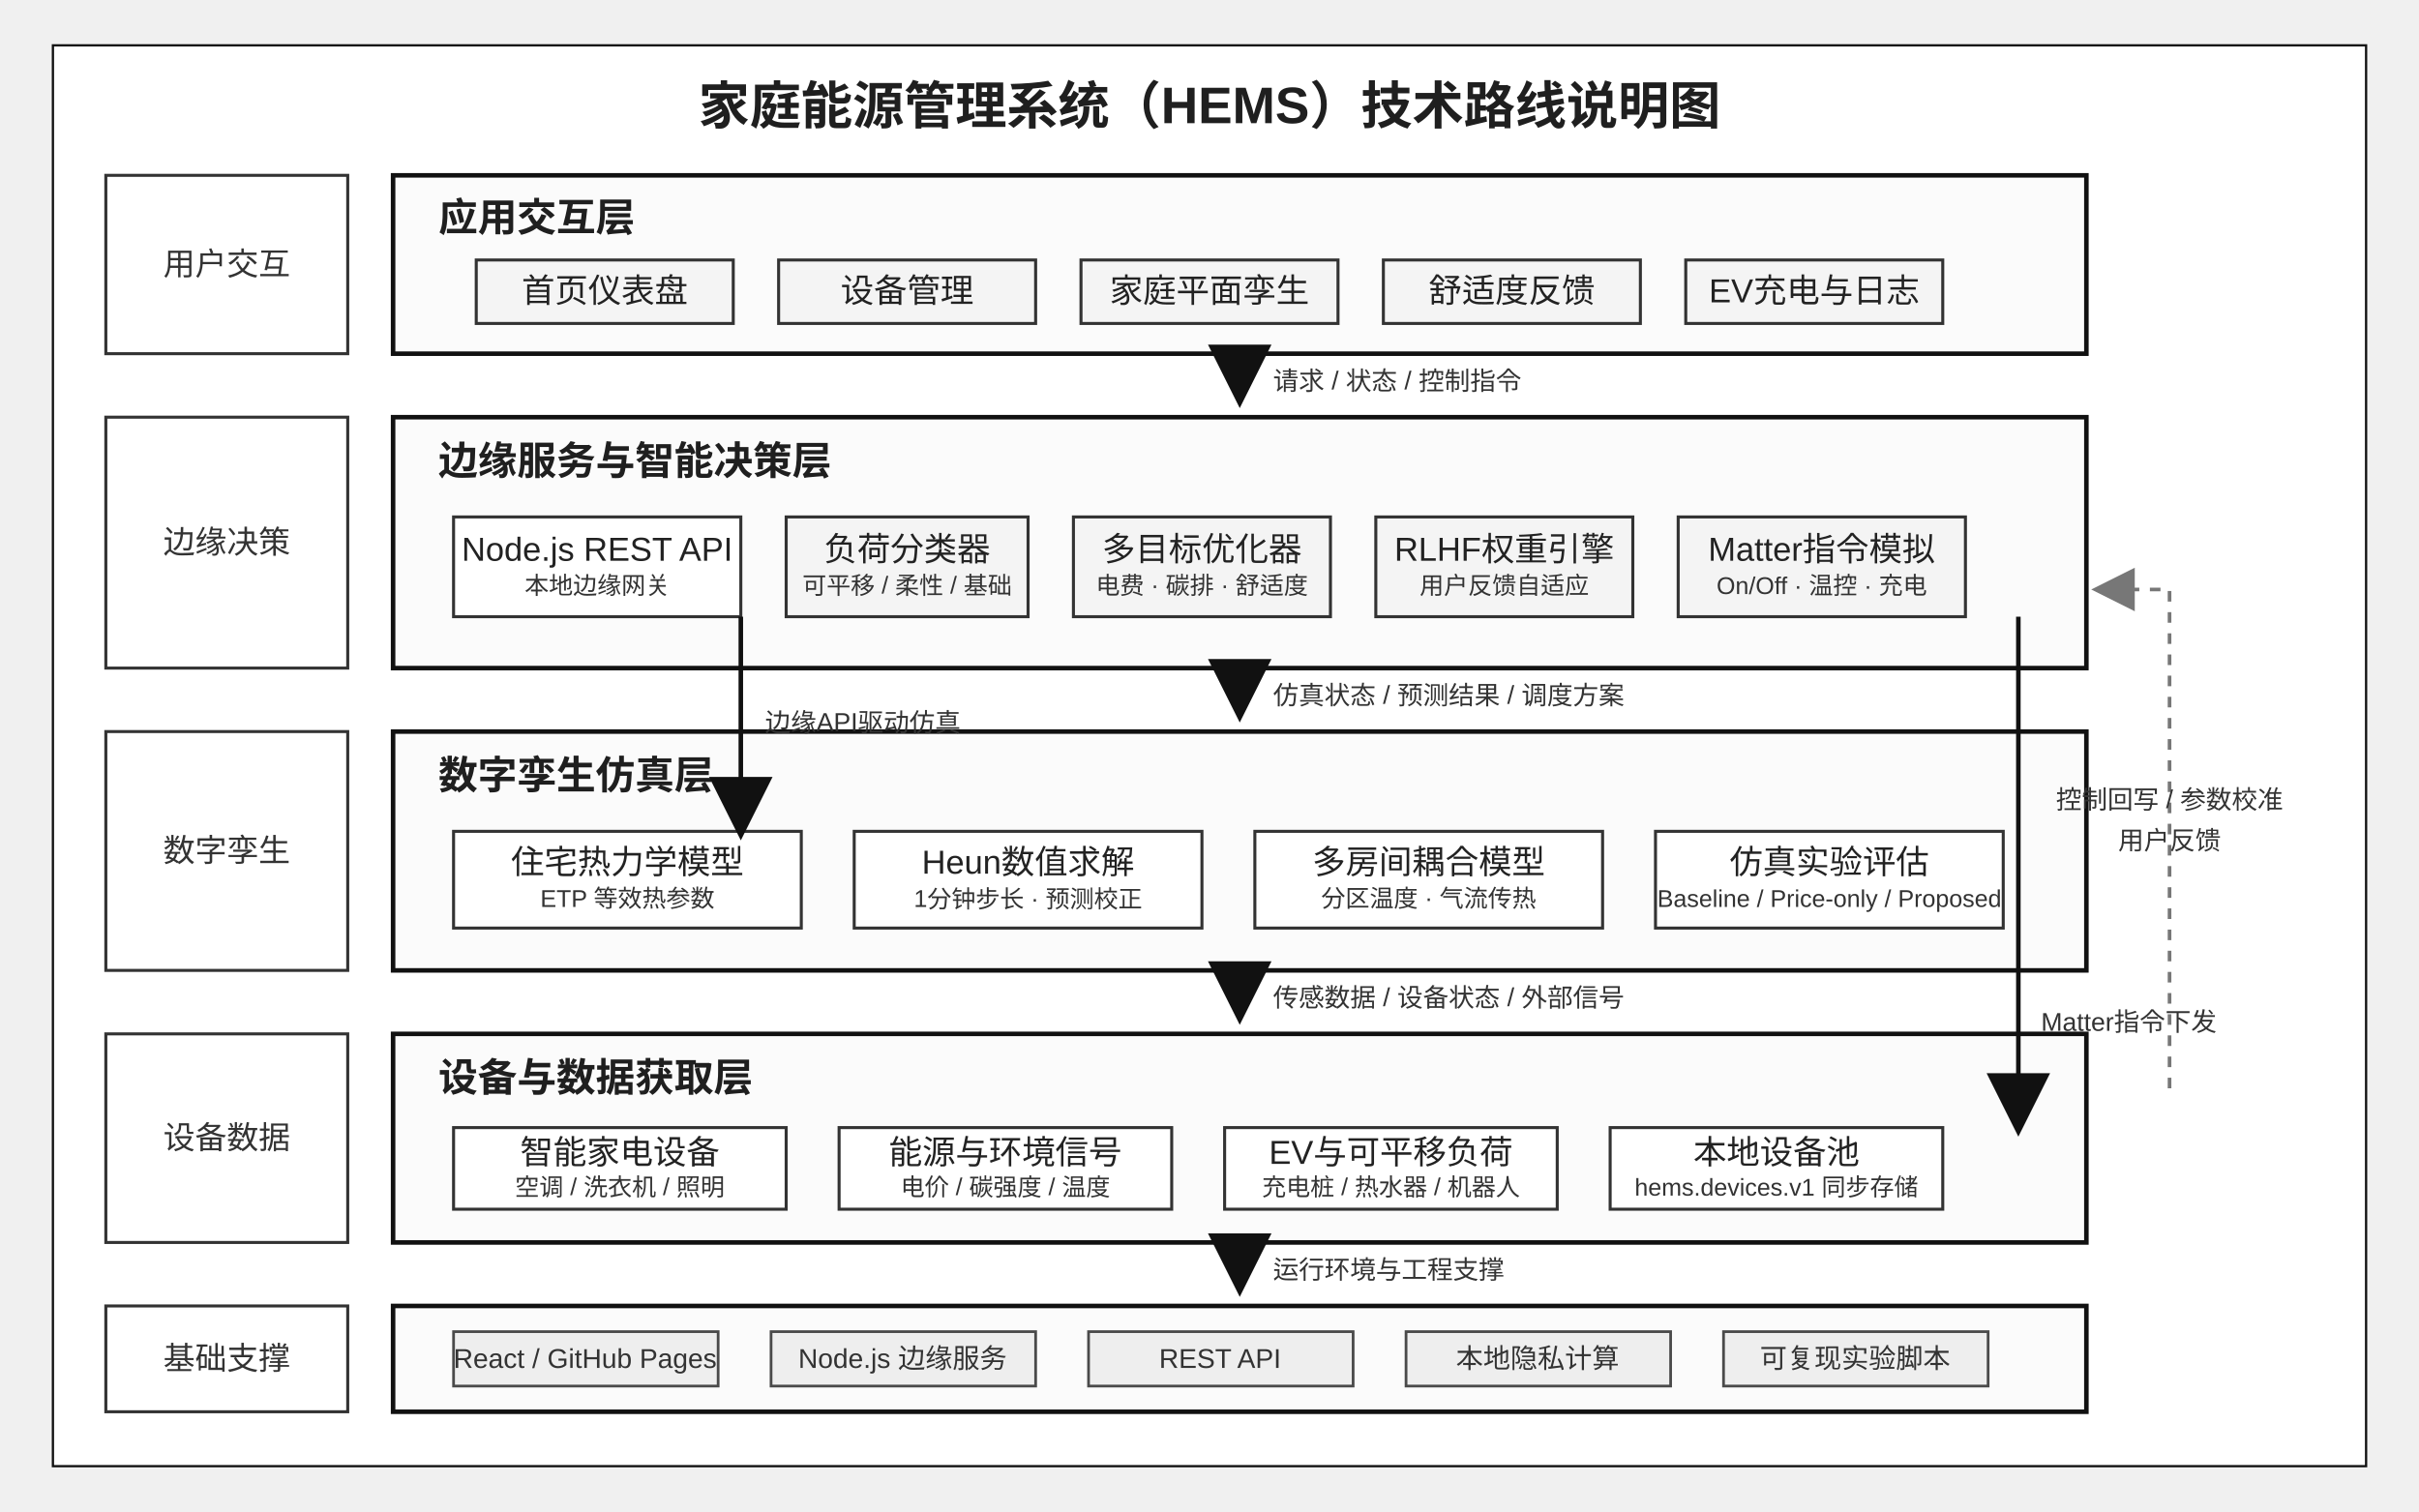
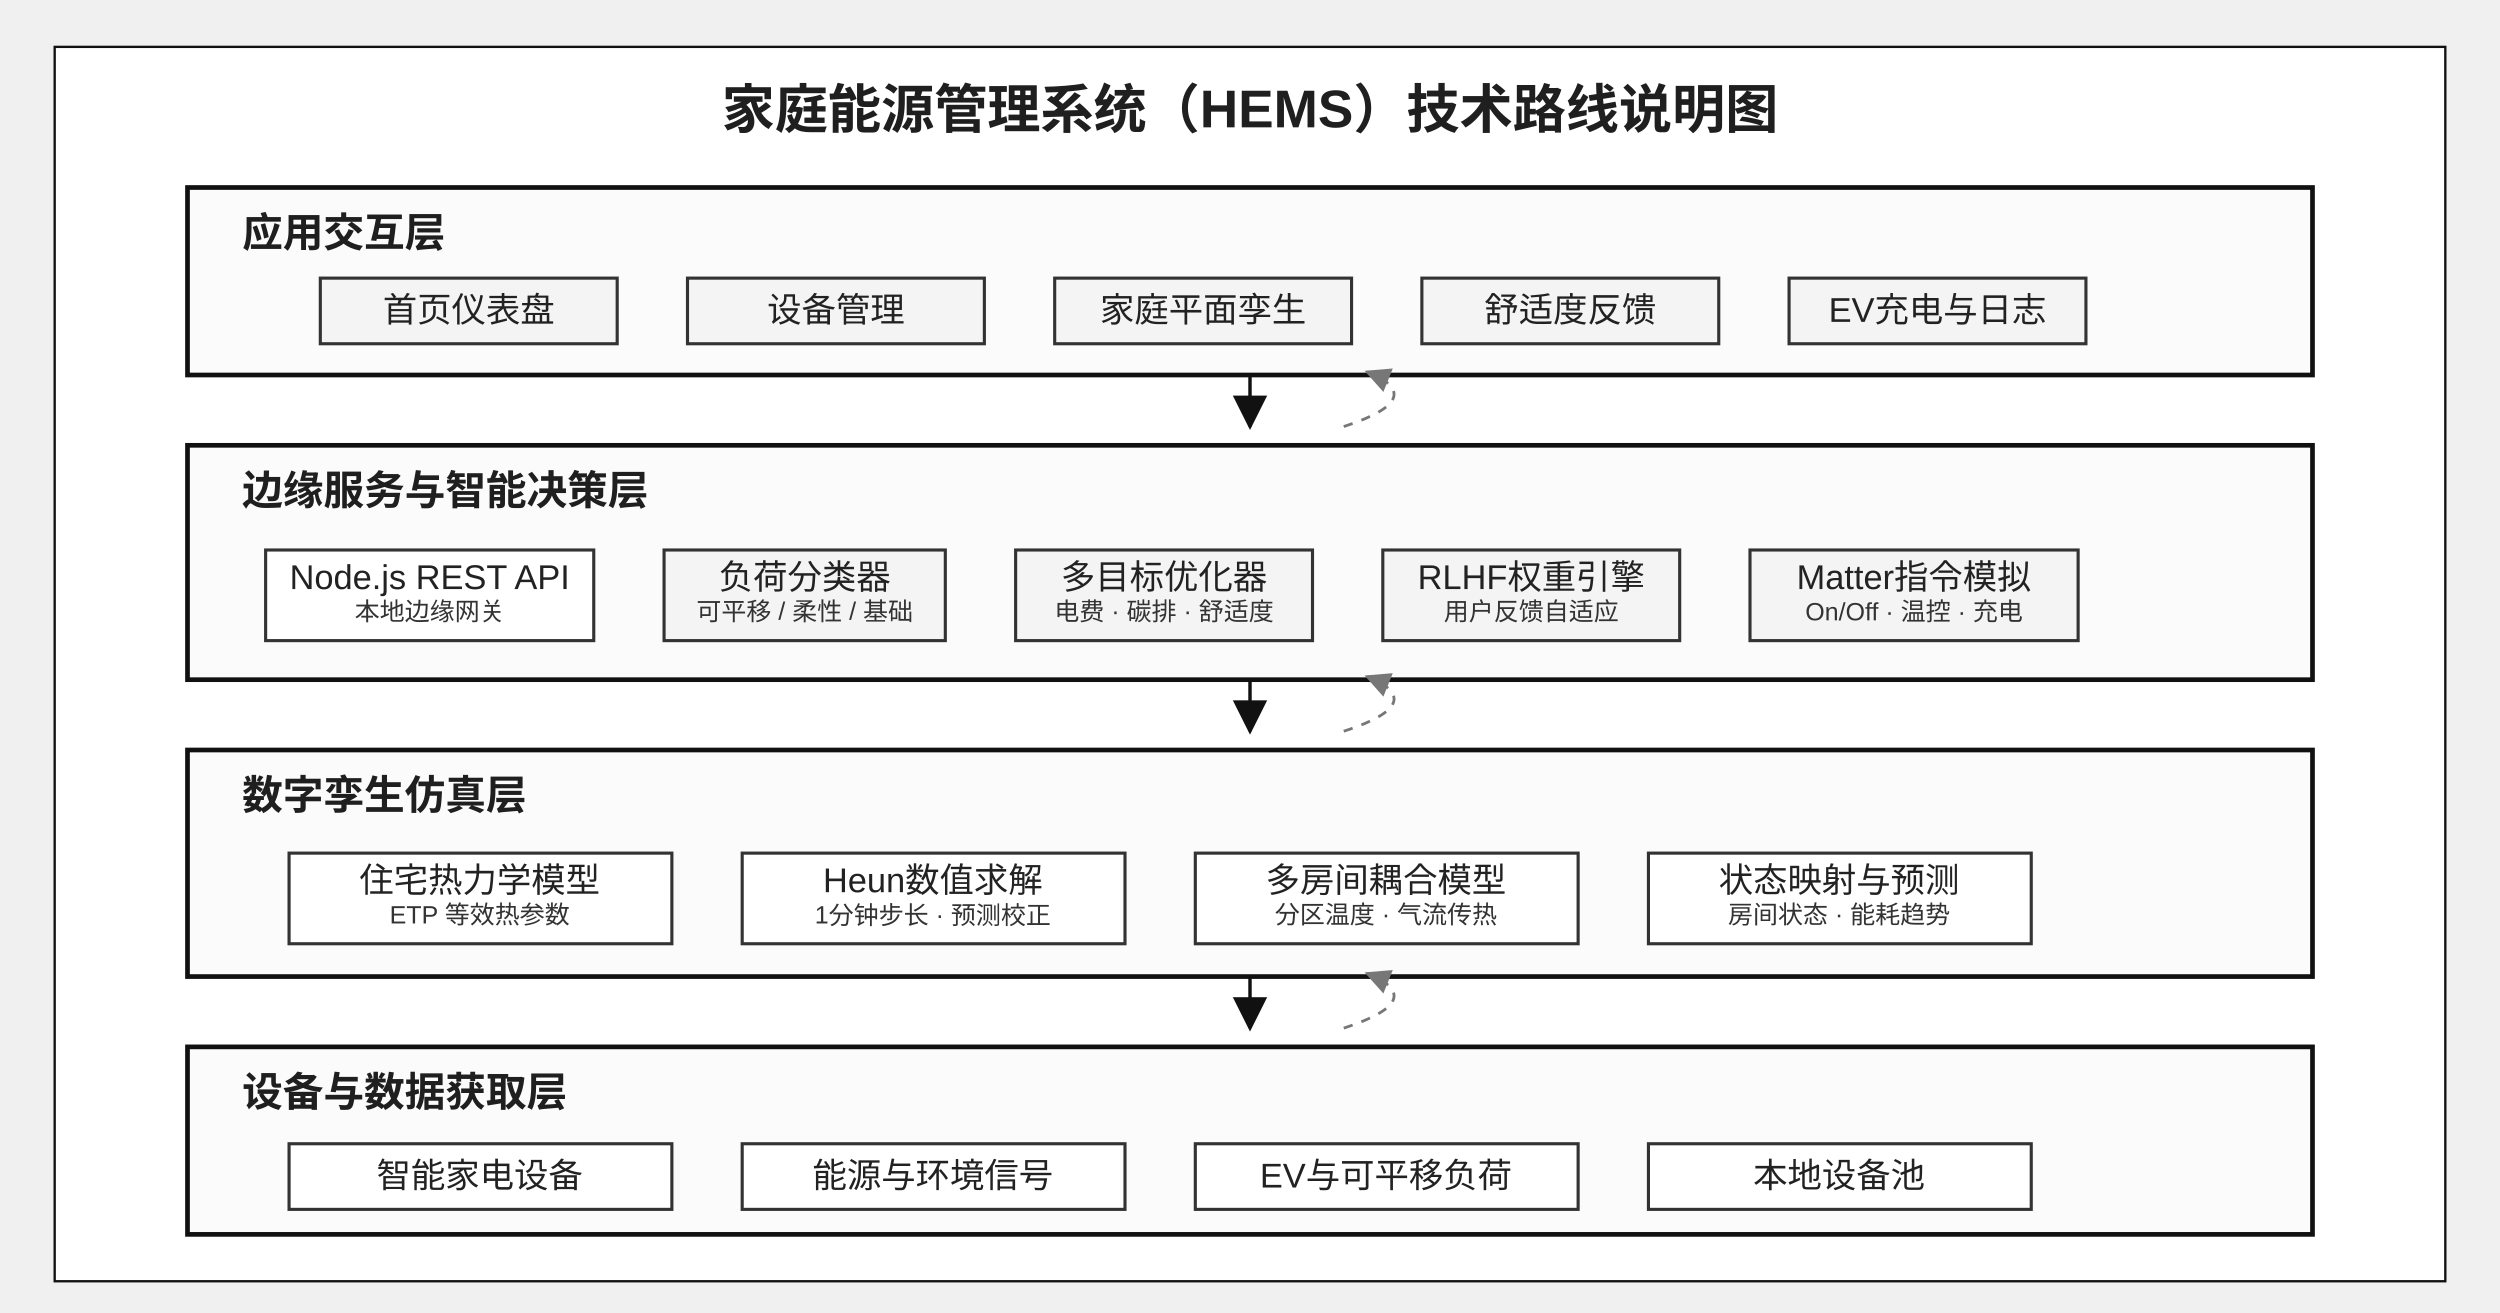
- <svg xmlns="http://www.w3.org/2000/svg" width="1600" height="1000" viewBox="0 0 1600 1000">
+ <svg xmlns="http://www.w3.org/2000/svg" width="1600" height="840" viewBox="0 0 1600 840">
  <defs>
    <style>
      .page { fill: #ffffff; stroke: #111111; stroke-width: 1.5; }
      .layer { fill: #fbfbfb; stroke: #111111; stroke-width: 3; }
      .box { fill: #f4f4f4; stroke: #333333; stroke-width: 2; }
      .box2 { fill: #ffffff; stroke: #333333; stroke-width: 2; }
-       .labelBox { fill: #ffffff; stroke: #333333; stroke-width: 2; }
      .title { font-family: "Microsoft YaHei", "SimSun", Arial, sans-serif; font-size: 34px; font-weight: 700; fill: #1f1f1f; }
      .layer-title { font-family: "Microsoft YaHei", "SimSun", Arial, sans-serif; font-size: 26px; font-weight: 600; fill: #1f1f1f; }
      .label { font-family: "Microsoft YaHei", "SimSun", Arial, sans-serif; font-size: 22px; fill: #222222; }
-       .small { font-family: "Microsoft YaHei", "SimSun", Arial, sans-serif; font-size: 18px; fill: #333333; }
      .tiny { font-family: "Microsoft YaHei", "SimSun", Arial, sans-serif; font-size: 16px; fill: #333333; }
-       .side { font-family: "Microsoft YaHei", "SimSun", Arial, sans-serif; font-size: 21px; fill: #333333; }
-       .arrow { stroke: #111111; stroke-width: 3; fill: none; marker-end: url(#arrow); }
-       .dash { stroke: #777777; stroke-width: 2.4; stroke-dasharray: 7 7; fill: none; marker-end: url(#arrowGrey); }
-       .flow-text { font-family: "Microsoft YaHei", "SimSun", Arial, sans-serif; font-size: 17px; fill: #333333; }
-       .chip { fill: #eeeeee; stroke: #4a4a4a; stroke-width: 1.8; }
+       .arrow { stroke: #111111; stroke-width: 2.2; fill: none; marker-end: url(#arrow); }
+       .dash { stroke: #777777; stroke-width: 1.8; stroke-dasharray: 6 6; fill: none; marker-end: url(#arrowGrey); }
    </style>
-     <marker id="arrow" markerWidth="14" markerHeight="14" refX="12" refY="7" orient="auto" markerUnits="strokeWidth">
-       <path d="M 0 0 L 14 7 L 0 14 z" fill="#111111" />
+     <marker id="arrow" markerWidth="10" markerHeight="10" refX="9" refY="5" orient="auto" markerUnits="strokeWidth">
+       <path d="M 0 0 L 10 5 L 0 10 z" fill="#111111" />
    </marker>
-     <marker id="arrowGrey" markerWidth="12" markerHeight="12" refX="10" refY="6" orient="auto" markerUnits="strokeWidth">
-       <path d="M 0 0 L 12 6 L 0 12 z" fill="#777777" />
+     <marker id="arrowGrey" markerWidth="9" markerHeight="9" refX="8" refY="4.5" orient="auto" markerUnits="strokeWidth">
+       <path d="M 0 0 L 9 4.5 L 0 9 z" fill="#777777" />
    </marker>
  </defs>
-   <rect class="page" x="35" y="30" width="1530" height="940" />
+   <rect class="page" x="35" y="30" width="1530" height="790" />
  <text class="title" x="800" y="82" text-anchor="middle">家庭能源管理系统（HEMS）技术路线说明图</text>
-   <rect class="labelBox" x="70" y="116" width="160" height="118" />
-   <text class="side" x="150" y="182" text-anchor="middle">用户交互</text>
-   <rect class="labelBox" x="70" y="276" width="160" height="166" />
-   <text class="side" x="150" y="366" text-anchor="middle">边缘决策</text>
-   <rect class="labelBox" x="70" y="484" width="160" height="158" />
-   <text class="side" x="150" y="570" text-anchor="middle">数字孪生</text>
-   <rect class="labelBox" x="70" y="684" width="160" height="138" />
-   <text class="side" x="150" y="760" text-anchor="middle">设备数据</text>
-   <rect class="labelBox" x="70" y="864" width="160" height="70" />
-   <text class="side" x="150" y="906" text-anchor="middle">基础支撑</text>
-   <rect class="layer" x="260" y="116" width="1120" height="118" />
-   <text class="layer-title" x="290" y="153">应用交互层</text>
-   <rect class="box" x="315" y="172" width="170" height="42" />
-   <text class="label" x="400" y="200" text-anchor="middle">首页仪表盘</text>
-   <rect class="box" x="515" y="172" width="170" height="42" />
-   <text class="label" x="600" y="200" text-anchor="middle">设备管理</text>
-   <rect class="box" x="715" y="172" width="170" height="42" />
-   <text class="label" x="800" y="200" text-anchor="middle">家庭平面孪生</text>
-   <rect class="box" x="915" y="172" width="170" height="42" />
-   <text class="label" x="1000" y="200" text-anchor="middle">舒适度反馈</text>
-   <rect class="box" x="1115" y="172" width="170" height="42" />
-   <text class="label" x="1200" y="200" text-anchor="middle">EV充电与日志</text>
-   <rect class="layer" x="260" y="276" width="1120" height="166" />
-   <text class="layer-title" x="290" y="314">边缘服务与智能决策层</text>
-   <rect class="box2" x="300" y="342" width="190" height="66" />
-   <text class="label" x="395" y="371" text-anchor="middle">Node.js REST API</text>
-   <text class="tiny" x="395" y="393" text-anchor="middle">本地边缘网关</text>
-   <rect class="box" x="520" y="342" width="160" height="66" />
-   <text class="label" x="600" y="371" text-anchor="middle">负荷分类器</text>
-   <text class="tiny" x="600" y="393" text-anchor="middle">可平移 / 柔性 / 基础</text>
-   <rect class="box" x="710" y="342" width="170" height="66" />
-   <text class="label" x="795" y="371" text-anchor="middle">多目标优化器</text>
-   <text class="tiny" x="795" y="393" text-anchor="middle">电费 · 碳排 · 舒适度</text>
-   <rect class="box" x="910" y="342" width="170" height="66" />
-   <text class="label" x="995" y="371" text-anchor="middle">RLHF权重引擎</text>
-   <text class="tiny" x="995" y="393" text-anchor="middle">用户反馈自适应</text>
-   <rect class="box" x="1110" y="342" width="190" height="66" />
-   <text class="label" x="1205" y="371" text-anchor="middle">Matter指令模拟</text>
-   <text class="tiny" x="1205" y="393" text-anchor="middle">On/Off · 温控 · 充电</text>
-   <rect class="layer" x="260" y="484" width="1120" height="158" />
-   <text class="layer-title" x="290" y="522">数字孪生仿真层</text>
-   <rect class="box2" x="300" y="550" width="230" height="64" />
-   <text class="label" x="415" y="578" text-anchor="middle">住宅热力学模型</text>
-   <text class="tiny" x="415" y="600" text-anchor="middle">ETP 等效热参数</text>
-   <rect class="box2" x="565" y="550" width="230" height="64" />
-   <text class="label" x="680" y="578" text-anchor="middle">Heun数值求解</text>
-   <text class="tiny" x="680" y="600" text-anchor="middle">1分钟步长 · 预测校正</text>
-   <rect class="box2" x="830" y="550" width="230" height="64" />
-   <text class="label" x="945" y="578" text-anchor="middle">多房间耦合模型</text>
-   <text class="tiny" x="945" y="600" text-anchor="middle">分区温度 · 气流传热</text>
-   <rect class="box2" x="1095" y="550" width="230" height="64" />
-   <text class="label" x="1210" y="578" text-anchor="middle">仿真实验评估</text>
-   <text class="tiny" x="1210" y="600" text-anchor="middle">Baseline / Price-only / Proposed</text>
-   <rect class="layer" x="260" y="684" width="1120" height="138" />
-   <text class="layer-title" x="290" y="722">设备与数据获取层</text>
-   <rect class="box2" x="300" y="746" width="220" height="54" />
-   <text class="label" x="410" y="770" text-anchor="middle">智能家电设备</text>
-   <text class="tiny" x="410" y="791" text-anchor="middle">空调 / 洗衣机 / 照明</text>
-   <rect class="box2" x="555" y="746" width="220" height="54" />
-   <text class="label" x="665" y="770" text-anchor="middle">能源与环境信号</text>
-   <text class="tiny" x="665" y="791" text-anchor="middle">电价 / 碳强度 / 温度</text>
-   <rect class="box2" x="810" y="746" width="220" height="54" />
-   <text class="label" x="920" y="770" text-anchor="middle">EV与可平移负荷</text>
-   <text class="tiny" x="920" y="791" text-anchor="middle">充电桩 / 热水器 / 机器人</text>
-   <rect class="box2" x="1065" y="746" width="220" height="54" />
-   <text class="label" x="1175" y="770" text-anchor="middle">本地设备池</text>
-   <text class="tiny" x="1175" y="791" text-anchor="middle">hems.devices.v1 同步存储</text>
-   <rect class="layer" x="260" y="864" width="1120" height="70" />
-   <rect class="chip" x="300" y="881" width="175" height="36" />
-   <text class="small" x="387" y="905" text-anchor="middle">React / GitHub Pages</text>
-   <rect class="chip" x="510" y="881" width="175" height="36" />
-   <text class="small" x="597" y="905" text-anchor="middle">Node.js 边缘服务</text>
-   <rect class="chip" x="720" y="881" width="175" height="36" />
-   <text class="small" x="807" y="905" text-anchor="middle">REST API</text>
-   <rect class="chip" x="930" y="881" width="175" height="36" />
-   <text class="small" x="1017" y="905" text-anchor="middle">本地隐私计算</text>
-   <rect class="chip" x="1140" y="881" width="175" height="36" />
-   <text class="small" x="1227" y="905" text-anchor="middle">可复现实验脚本</text>
-   <path class="arrow" d="M820 234 L820 264" />
-   <text class="flow-text" x="842" y="258">请求 / 状态 / 控制指令</text>
-   <path class="arrow" d="M820 442 L820 472" />
-   <text class="flow-text" x="842" y="466">仿真状态 / 预测结果 / 调度方案</text>
-   <path class="arrow" d="M820 642 L820 672" />
-   <text class="flow-text" x="842" y="666">传感数据 / 设备状态 / 外部信号</text>
-   <path class="arrow" d="M820 822 L820 852" />
-   <text class="flow-text" x="842" y="846">运行环境与工程支撑</text>
-   <path class="dash" d="M1435 720 L1435 390 L1388 390" />
-   <text class="flow-text" x="1435" y="535" text-anchor="middle">控制回写 / 参数校准</text>
-   <text class="flow-text" x="1435" y="562" text-anchor="middle">用户反馈</text>
-   <path class="arrow" d="M490 408 L490 550" />
-   <text class="flow-text" x="506" y="484">边缘API驱动仿真</text>
-   <path class="arrow" d="M1335 408 L1335 746" />
-   <text class="flow-text" x="1350" y="682">Matter指令下发</text>
+   <rect class="layer" x="120" y="120" width="1360" height="120" />
+   <text class="layer-title" x="155" y="158">应用交互层</text>
+   <rect class="box" x="205" y="178" width="190" height="42" />
+   <text class="label" x="300" y="206" text-anchor="middle">首页仪表盘</text>
+   <rect class="box" x="440" y="178" width="190" height="42" />
+   <text class="label" x="535" y="206" text-anchor="middle">设备管理</text>
+   <rect class="box" x="675" y="178" width="190" height="42" />
+   <text class="label" x="770" y="206" text-anchor="middle">家庭平面孪生</text>
+   <rect class="box" x="910" y="178" width="190" height="42" />
+   <text class="label" x="1005" y="206" text-anchor="middle">舒适度反馈</text>
+   <rect class="box" x="1145" y="178" width="190" height="42" />
+   <text class="label" x="1240" y="206" text-anchor="middle">EV充电与日志</text>
+   <rect class="layer" x="120" y="285" width="1360" height="150" />
+   <text class="layer-title" x="155" y="323">边缘服务与智能决策层</text>
+   <rect class="box2" x="170" y="352" width="210" height="58" />
+   <text class="label" x="275" y="377" text-anchor="middle">Node.js REST API</text>
+   <text class="tiny" x="275" y="397" text-anchor="middle">本地边缘网关</text>
+   <rect class="box" x="425" y="352" width="180" height="58" />
+   <text class="label" x="515" y="377" text-anchor="middle">负荷分类器</text>
+   <text class="tiny" x="515" y="397" text-anchor="middle">可平移 / 柔性 / 基础</text>
+   <rect class="box" x="650" y="352" width="190" height="58" />
+   <text class="label" x="745" y="377" text-anchor="middle">多目标优化器</text>
+   <text class="tiny" x="745" y="397" text-anchor="middle">电费 · 碳排 · 舒适度</text>
+   <rect class="box" x="885" y="352" width="190" height="58" />
+   <text class="label" x="980" y="377" text-anchor="middle">RLHF权重引擎</text>
+   <text class="tiny" x="980" y="397" text-anchor="middle">用户反馈自适应</text>
+   <rect class="box" x="1120" y="352" width="210" height="58" />
+   <text class="label" x="1225" y="377" text-anchor="middle">Matter指令模拟</text>
+   <text class="tiny" x="1225" y="397" text-anchor="middle">On/Off · 温控 · 充电</text>
+   <rect class="layer" x="120" y="480" width="1360" height="145" />
+   <text class="layer-title" x="155" y="518">数字孪生仿真层</text>
+   <rect class="box2" x="185" y="546" width="245" height="58" />
+   <text class="label" x="307" y="571" text-anchor="middle">住宅热力学模型</text>
+   <text class="tiny" x="307" y="591" text-anchor="middle">ETP 等效热参数</text>
+   <rect class="box2" x="475" y="546" width="245" height="58" />
+   <text class="label" x="597" y="571" text-anchor="middle">Heun数值求解</text>
+   <text class="tiny" x="597" y="591" text-anchor="middle">1分钟步长 · 预测校正</text>
+   <rect class="box2" x="765" y="546" width="245" height="58" />
+   <text class="label" x="887" y="571" text-anchor="middle">多房间耦合模型</text>
+   <text class="tiny" x="887" y="591" text-anchor="middle">分区温度 · 气流传热</text>
+   <rect class="box2" x="1055" y="546" width="245" height="58" />
+   <text class="label" x="1177" y="571" text-anchor="middle">状态映射与预测</text>
+   <text class="tiny" x="1177" y="591" text-anchor="middle">房间状态 · 能耗趋势</text>
+   <rect class="layer" x="120" y="670" width="1360" height="120" />
+   <text class="layer-title" x="155" y="708">设备与数据获取层</text>
+   <rect class="box2" x="185" y="732" width="245" height="42" />
+   <text class="label" x="307" y="760" text-anchor="middle">智能家电设备</text>
+   <rect class="box2" x="475" y="732" width="245" height="42" />
+   <text class="label" x="597" y="760" text-anchor="middle">能源与环境信号</text>
+   <rect class="box2" x="765" y="732" width="245" height="42" />
+   <text class="label" x="887" y="760" text-anchor="middle">EV与可平移负荷</text>
+   <rect class="box2" x="1055" y="732" width="245" height="42" />
+   <text class="label" x="1177" y="760" text-anchor="middle">本地设备池</text>
+   <path class="arrow" d="M800 240 L800 273" />
+   <path class="dash" d="M860 273 C900 260, 900 248, 875 238" />
+   <path class="arrow" d="M800 435 L800 468" />
+   <path class="dash" d="M860 468 C900 455, 900 443, 875 433" />
+   <path class="arrow" d="M800 625 L800 658" />
+   <path class="dash" d="M860 658 C900 645, 900 633, 875 623" />
</svg>
